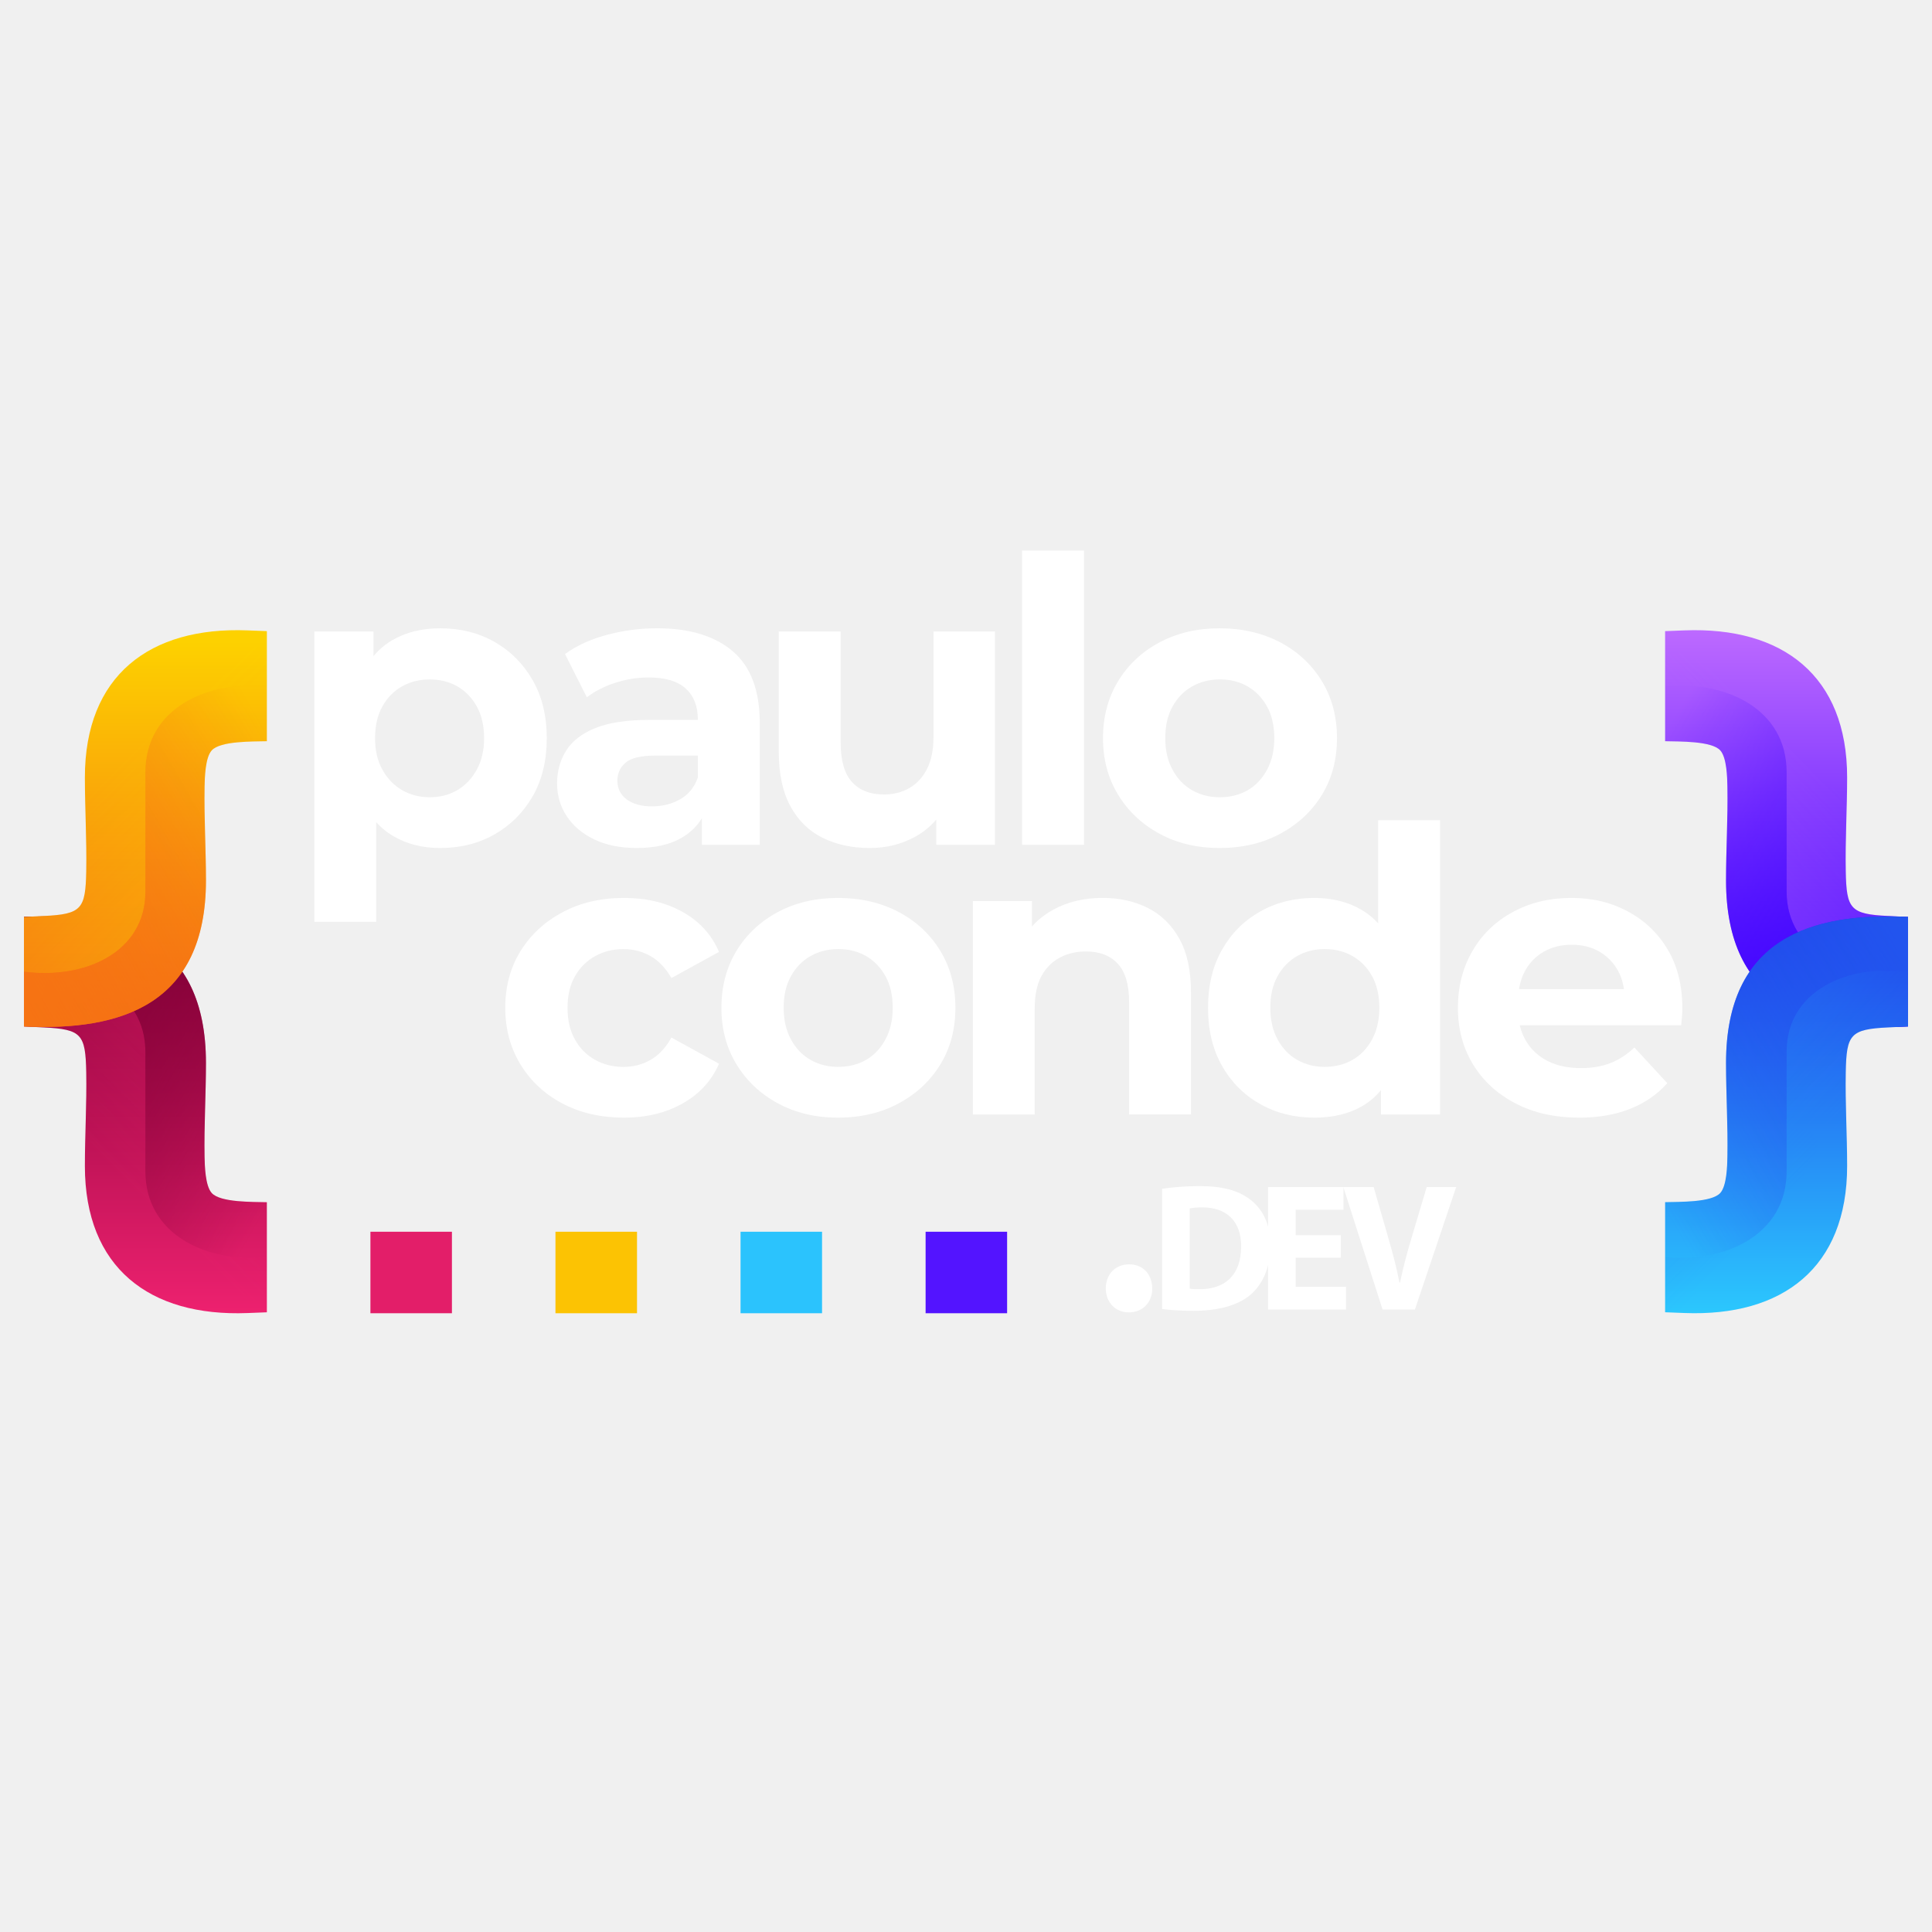
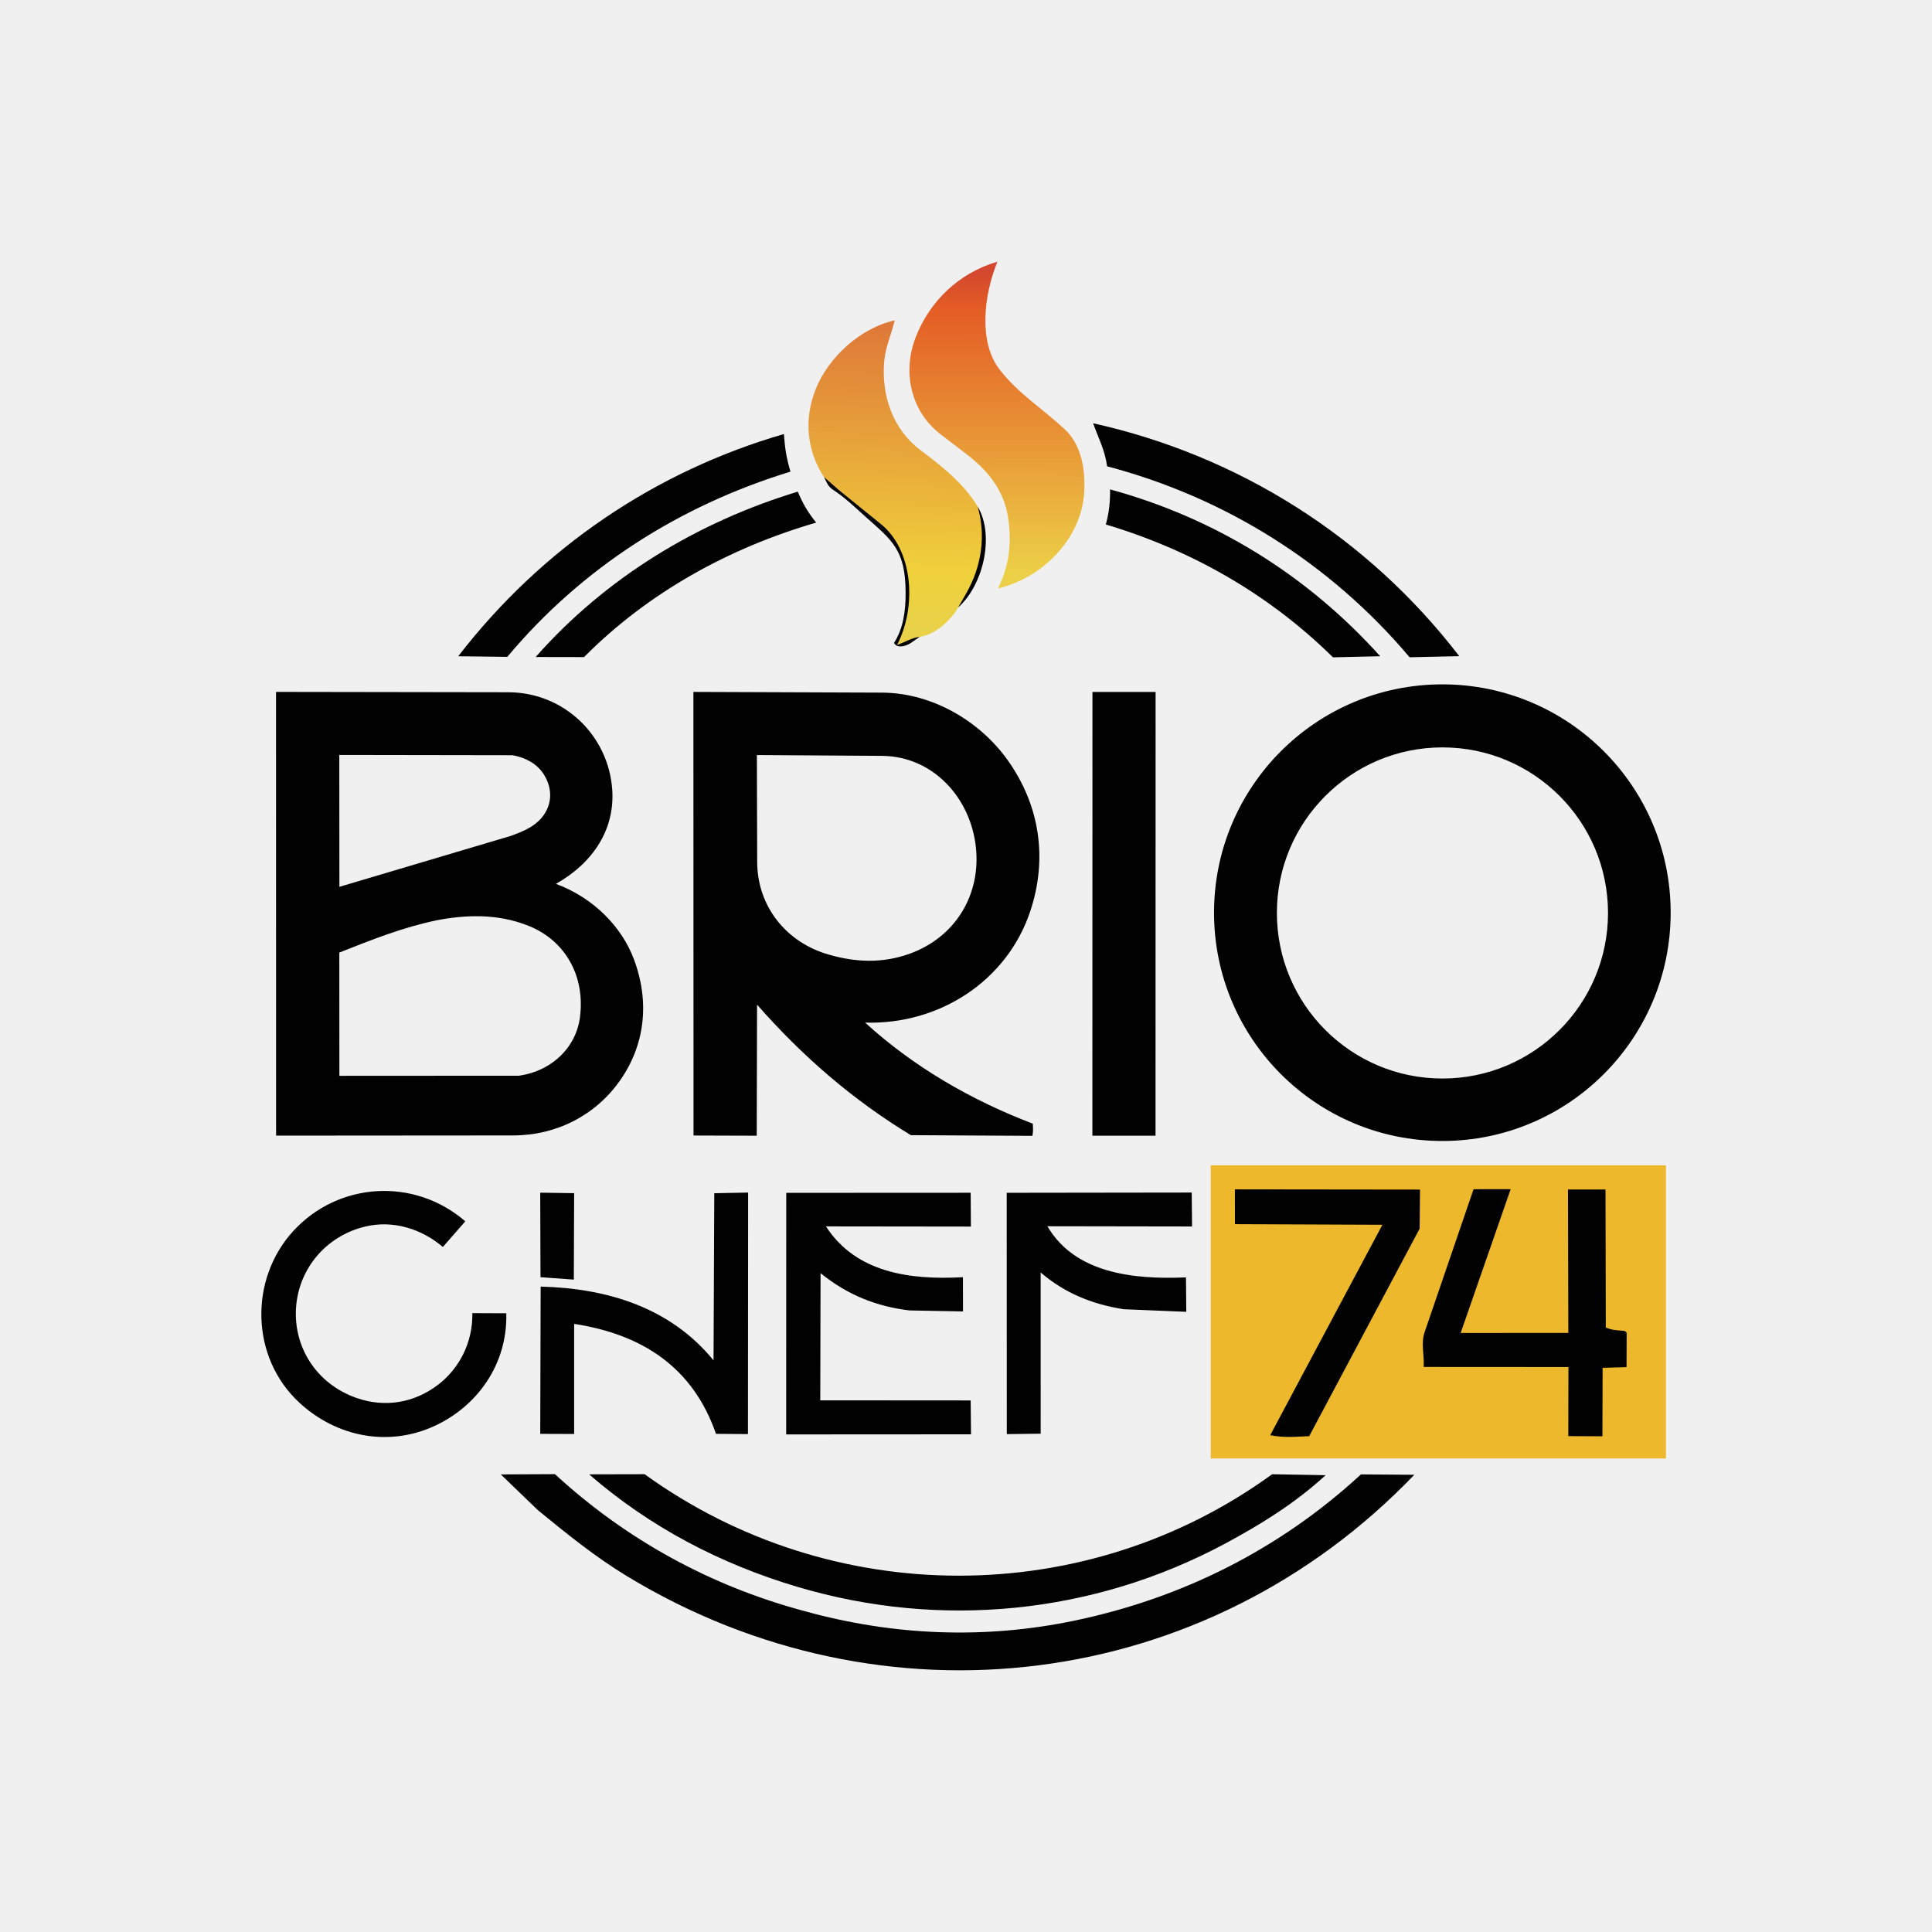
- <svg xmlns="http://www.w3.org/2000/svg" xmlns:xlink="http://www.w3.org/1999/xlink" id="Layer_1" data-name="Layer 1" viewBox="0 0 1080 1080">
+ <svg xmlns="http://www.w3.org/2000/svg" id="Layer_1" data-name="Layer 1" viewBox="0 0 1080 1080">
  <defs>
    <style>
      .cls-1 {
-         mask: url(#mask);
+         fill: #010101;
      }

      .cls-2 {
-         fill: #f67313;
-       }
- 
-       .cls-2, .cls-3, .cls-4, .cls-5, .cls-6, .cls-7, .cls-8, .cls-9 {
-         fill-rule: evenodd;
-       }
- 
-       .cls-10 {
-         fill: #2bc3fd;
-       }
- 
-       .cls-11 {
-         fill: url(#linear-gradient-8);
-       }
- 
-       .cls-12 {
-         fill: url(#linear-gradient-7);
-       }
- 
-       .cls-13 {
-         fill: url(#linear-gradient-5);
-       }
- 
-       .cls-14 {
-         fill: url(#linear-gradient-6);
-       }
- 
-       .cls-15 {
-         fill: url(#linear-gradient-9);
-       }
- 
-       .cls-16 {
-         fill: url(#linear-gradient-4);
-       }
- 
-       .cls-17 {
-         fill: url(#linear-gradient-3);
-       }
- 
-       .cls-18 {
-         fill: url(#linear-gradient-2);
-       }
- 
-       .cls-19 {
-         fill: url(#linear-gradient);
-       }
- 
-       .cls-20 {
-         mask: url(#mask-2);
-       }
- 
-       .cls-21 {
-         mask: url(#mask-3);
-       }
- 
-       .cls-22 {
-         mask: url(#mask-4);
-       }
- 
-       .cls-23 {
-         mask: url(#mask-5);
-       }
- 
-       .cls-24 {
-         mask: url(#mask-7);
-       }
- 
-       .cls-25 {
-         mask: url(#mask-6);
-       }
- 
-       .cls-26 {
-         mask: url(#mask-1);
+         fill: #edb82c;
      }

      .cls-3 {
-         fill: #830037;
+         fill: url(#Degradado_sin_nombre_27);
      }

      .cls-4 {
-         fill: #2684f5;
-       }
- 
-       .cls-27 {
-         clip-path: url(#clippath-1);
-       }
- 
-       .cls-28 {
-         clip-path: url(#clippath-3);
-       }
- 
-       .cls-29 {
-         clip-path: url(#clippath-2);
-       }
- 
-       .cls-30 {
-         fill: #fcc303;
-       }
- 
-       .cls-31 {
-         fill: #fff;
-       }
- 
-       .cls-32 {
-         clip-rule: evenodd;
-         fill: none;
-       }
- 
-       .cls-33 {
-         fill: url(#linear-gradient-10);
-       }
- 
-       .cls-34 {
-         fill: url(#linear-gradient-11);
-       }
- 
-       .cls-35 {
-         fill: url(#linear-gradient-12);
-       }
- 
-       .cls-5 {
-         fill: #eb206e;
-       }
- 
-       .cls-36 {
-         fill: #e31e69;
-       }
- 
-       .cls-6 {
-         fill: #25e;
-       }
- 
-       .cls-7 {
-         fill: #4004ff;
-       }
- 
-       .cls-8 {
-         fill: #b866ff;
-       }
- 
-       .cls-37 {
-         fill: #5314ff;
-       }
- 
-       .cls-38 {
-         clip-path: url(#clippath);
-       }
- 
-       .cls-9 {
-         fill: #fdd000;
+         fill: url(#Degradado_sin_nombre_28);
      }
    </style>
-     <clipPath id="clippath">
-       <path class="cls-32" d="M13.39,512.58v61.22l11.08.54c21.22,1.01,23.33,3.87,23.74,25.06.31,17.34-.76,34.99-.76,52.42,0,56.82,36.12,84.32,90.96,82.18l10.77-.42v-61.54c-7.82-.23-26.04.25-30.86-5.17-3.61-4.06-3.85-15.16-3.97-20.22-.31-17.33.78-34.99.78-52.42,0-69.46-47.42-84.28-101.74-81.65" />
-     </clipPath>
-     <linearGradient id="linear-gradient" x1="-1259.2" y1="586.36" x2="-1259.2" y2="366.56" gradientTransform="translate(-1177.91 1100.66) rotate(-180)" gradientUnits="userSpaceOnUse">
-       <stop offset="0" stop-color="#820036" />
-       <stop offset="1" stop-color="#ed216f" />
+     <linearGradient id="Degradado_sin_nombre_27" data-name="Degradado sin nombre 27" x1="557.56" y1="151.98" x2="557.07" y2="320.55" gradientUnits="userSpaceOnUse">
+       <stop offset="0" stop-color="#d3482f" />
+       <stop offset=".12" stop-color="#e45c25" />
+       <stop offset="1" stop-color="#ecd047" />
    </linearGradient>
-     <linearGradient id="linear-gradient-2" x1="-1517.02" y1="1001.93" x2="-1337.27" y2="822.18" gradientTransform="translate(-1273.92 1478.39) rotate(-180)" gradientUnits="userSpaceOnUse">
-       <stop offset="0" stop-color="#fff" />
-       <stop offset="1" stop-color="#000" />
+     <linearGradient id="Degradado_sin_nombre_28" data-name="Degradado sin nombre 28" x1="504.45" y1="183.53" x2="497.62" y2="351.96" gradientUnits="userSpaceOnUse">
+       <stop offset="0" stop-color="#df7939" />
+       <stop offset=".8" stop-color="#f0d13b" />
+       <stop offset="1" stop-color="#e9d149" />
    </linearGradient>
-     <mask id="mask" x="13.39" y="542.42" width="135.79" height="191.69" maskUnits="userSpaceOnUse">
-       <rect class="cls-18" x="13.39" y="542.42" width="135.79" height="191.69" />
-     </mask>
-     <linearGradient id="linear-gradient-3" x1="-1264.51" y1="920.9" x2="-1435.99" y2="821.96" gradientTransform="translate(-1273.92 1476.31) rotate(-180)" xlink:href="#linear-gradient-2" />
-     <mask id="mask-1" x="13.39" y="512.29" width="135.79" height="190.9" maskUnits="userSpaceOnUse">
-       <rect class="cls-17" x="13.39" y="512.29" width="135.79" height="190.9" />
-     </mask>
-     <clipPath id="clippath-1">
-       <path class="cls-32" d="M13.39,573.8v-61.22l11.08-.54c21.22-1.01,23.33-3.88,23.74-25.05.31-17.34-.76-35-.76-52.42,0-56.83,36.12-84.33,90.96-82.18l10.77.42v61.53c-7.82.23-26.04-.25-30.86,5.17-3.61,4.05-3.85,15.16-3.97,20.2-.31,17.34.78,35,.78,52.42,0,69.47-47.42,84.29-101.74,81.65" />
-     </clipPath>
-     <linearGradient id="linear-gradient-4" x1="-1259.2" y1="526.59" x2="-1259.2" y2="742.19" gradientTransform="translate(-1177.91 1100.66) rotate(-180)" gradientUnits="userSpaceOnUse">
-       <stop offset="0" stop-color="#f56b15" />
-       <stop offset="1" stop-color="#fdd100" />
-     </linearGradient>
-     <linearGradient id="linear-gradient-5" x1="-1517.05" y1="855.46" x2="-1337.3" y2="1035.06" gradientTransform="translate(-1273.92 1465.28) rotate(-180)" xlink:href="#linear-gradient-2" />
-     <mask id="mask-2" x="13.39" y="352.27" width="135.79" height="191.68" maskUnits="userSpaceOnUse">
-       <rect class="cls-13" x="13.39" y="352.27" width="135.79" height="191.68" />
-     </mask>
-     <linearGradient id="linear-gradient-6" x1="-1264.5" y1="936.44" x2="-1435.99" y2="1035.39" gradientTransform="translate(-1273.92 1467.41) rotate(-180)" xlink:href="#linear-gradient-2" />
-     <mask id="mask-3" x="13.39" y="383.18" width="135.79" height="190.91" maskUnits="userSpaceOnUse">
-       <rect class="cls-14" x="13.39" y="383.18" width="135.79" height="190.91" />
-     </mask>
-     <clipPath id="clippath-2">
-       <path class="cls-32" d="M1066.61,573.8v-61.22l-11.09-.54c-21.23-1.02-23.34-3.88-23.73-25.06-.33-17.34.77-35,.77-52.41,0-56.83-36.12-84.33-90.97-82.18l-10.78.42v61.53c7.81.23,26.05-.25,30.87,5.17,3.61,4.05,3.86,15.16,3.95,20.2.33,17.34-.77,35-.77,52.42,0,69.47,47.43,84.29,101.74,81.65" />
-     </clipPath>
-     <linearGradient id="linear-gradient-7" x1="-2176.62" y1="526.45" x2="-2176.62" y2="747.71" gradientTransform="translate(-1177.91 1100.66) rotate(-180)" gradientUnits="userSpaceOnUse">
-       <stop offset="0" stop-color="#3a00ff" />
-       <stop offset="1" stop-color="#bc69ff" />
-     </linearGradient>
-     <linearGradient id="linear-gradient-8" x1="-2038.68" y1="855.45" x2="-2218.44" y2="1035.07" gradientTransform="translate(-1201.82 1465.28) rotate(-180)" xlink:href="#linear-gradient-2" />
-     <mask id="mask-4" x="930.81" y="352.26" width="135.79" height="191.69" maskUnits="userSpaceOnUse">
-       <rect class="cls-11" x="930.81" y="352.26" width="135.79" height="191.68" />
-     </mask>
-     <linearGradient id="linear-gradient-9" x1="-2291.23" y1="936.45" x2="-2119.74" y2="1035.4" gradientTransform="translate(-1201.82 1467.41) rotate(-180)" xlink:href="#linear-gradient-2" />
-     <mask id="mask-5" x="930.81" y="383.17" width="135.79" height="190.91" maskUnits="userSpaceOnUse">
-       <rect class="cls-15" x="930.81" y="383.18" width="135.79" height="190.91" />
-     </mask>
-     <clipPath id="clippath-3">
-       <path class="cls-32" d="M1066.61,512.58v61.22l-11.09.53c-21.23,1.01-23.34,3.88-23.73,25.06-.33,17.34.77,35,.77,52.42,0,56.82-36.12,84.32-90.97,82.17l-10.78-.42v-61.55c7.81-.23,26.05.26,30.87-5.16,3.61-4.06,3.86-15.17,3.95-20.22.33-17.34-.77-34.99-.77-52.42,0-69.46,47.43-84.3,101.74-81.65" />
-     </clipPath>
-     <linearGradient id="linear-gradient-10" x1="-2176.62" y1="613.64" x2="-2176.62" y2="350.17" gradientTransform="translate(-1177.91 1100.66) rotate(-180)" gradientUnits="userSpaceOnUse">
-       <stop offset="0" stop-color="#1e27e8" />
-       <stop offset="1" stop-color="#2cd2ff" />
-     </linearGradient>
-     <linearGradient id="linear-gradient-11" x1="-2291.23" y1="920.91" x2="-2119.74" y2="821.96" gradientTransform="translate(-1201.82 1476.31) rotate(-180)" xlink:href="#linear-gradient-2" />
-     <mask id="mask-6" x="930.81" y="512.28" width="135.79" height="190.91" maskUnits="userSpaceOnUse">
-       <rect class="cls-34" x="930.81" y="512.28" width="135.79" height="190.91" />
-     </mask>
-     <linearGradient id="linear-gradient-12" x1="-2038.73" y1="1001.93" x2="-2218.48" y2="822.18" gradientTransform="translate(-1201.82 1478.39) rotate(-180)" xlink:href="#linear-gradient-2" />
-     <mask id="mask-7" x="930.81" y="542.42" width="135.79" height="191.69" maskUnits="userSpaceOnUse">
-       <rect class="cls-35" x="930.81" y="542.42" width="135.79" height="191.69" />
-     </mask>
  </defs>
-   <g>
-     <path class="cls-31" d="M175.73,515.28v-162.29h33.03v24.39l-.67,35.47,2.22,35.25v67.18h-34.59ZM246.01,474.04c-9.9,0-18.62-2.22-26.16-6.65-7.54-4.43-13.41-11.2-17.62-20.29s-6.32-20.58-6.32-34.47,2-25.57,5.99-34.59c3.99-9.01,9.79-15.74,17.4-20.17,7.61-4.43,16.52-6.65,26.72-6.65,11.38,0,21.54,2.55,30.48,7.65,8.94,5.1,16.04,12.23,21.28,21.39,5.24,9.17,7.87,19.95,7.87,32.37s-2.63,23.39-7.87,32.48c-5.25,9.09-12.34,16.18-21.28,21.28-8.94,5.1-19.1,7.65-30.48,7.65ZM240.25,445.66c5.76,0,10.9-1.33,15.41-3.99,4.51-2.66,8.13-6.46,10.86-11.42,2.73-4.95,4.1-10.83,4.1-17.62s-1.37-12.86-4.1-17.74c-2.74-4.88-6.36-8.61-10.86-11.2-4.51-2.58-9.64-3.88-15.41-3.88s-10.94,1.3-15.52,3.88c-4.58,2.59-8.24,6.32-10.97,11.2-2.74,4.88-4.1,10.79-4.1,17.74s1.36,12.67,4.1,17.62c2.73,4.95,6.39,8.76,10.97,11.42,4.58,2.66,9.75,3.99,15.52,3.99Z" />
-     <path class="cls-31" d="M355.97,474.04c-9.17,0-17.07-1.59-23.72-4.77-6.65-3.18-11.79-7.5-15.41-12.97-3.62-5.47-5.43-11.6-5.43-18.4s1.74-13.12,5.21-18.51c3.47-5.39,8.98-9.57,16.52-12.53,7.54-2.96,17.44-4.43,29.71-4.43h31.48v19.95h-27.93c-8.13,0-13.71,1.33-16.74,3.99-3.03,2.66-4.54,5.99-4.54,9.98,0,4.43,1.74,7.95,5.21,10.53,3.47,2.59,8.16,3.88,14.08,3.88s11.2-1.33,15.85-3.99c4.66-2.66,7.94-6.72,9.87-12.19l5.32,16.18c-2.52,7.39-7.09,13.12-13.75,17.18-6.65,4.07-15.22,6.1-25.72,6.1ZM392.33,472.27v-23.28l-2.22-5.1v-41.68c0-7.39-2.26-13.15-6.76-17.29-4.51-4.14-11.42-6.21-20.73-6.21-6.36,0-12.6,1-18.73,2.99-6.13,2-11.42,4.69-15.85,8.09l-12.19-24.17c6.5-4.73,14.33-8.31,23.5-10.75,9.16-2.44,18.47-3.66,27.93-3.66,18.18,0,32.29,4.29,42.35,12.86,10.05,8.57,15.08,21.95,15.08,40.13v68.06h-32.37Z" />
-     <path class="cls-31" d="M486.33,474.04c-10.05,0-18.92-1.92-26.6-5.76-7.69-3.84-13.67-9.75-17.96-17.74-4.29-7.98-6.43-18.03-6.43-30.15v-67.4h34.59v62.08c0,10.05,2.11,17.4,6.32,22.06,4.21,4.66,10.16,6.98,17.85,6.98,5.32,0,10.05-1.18,14.19-3.55,4.14-2.36,7.43-5.91,9.87-10.64,2.44-4.73,3.66-10.64,3.66-17.74v-59.19h34.36v119.28h-32.81v-33.03l5.99,9.75c-4.14,8.28-10.05,14.52-17.74,18.73-7.69,4.21-16.11,6.32-25.27,6.32Z" />
-     <path class="cls-31" d="M571.35,472.27v-164.5h34.59v164.5h-34.59Z" />
-     <path class="cls-31" d="M681.76,474.04c-12.56,0-23.76-2.66-33.59-7.98-9.83-5.32-17.55-12.6-23.17-21.84-5.62-9.24-8.42-19.77-8.42-31.59s2.81-22.58,8.42-31.81c5.62-9.23,13.34-16.48,23.17-21.73,9.83-5.24,21.02-7.87,33.59-7.87s24.02,2.63,33.92,7.87c9.9,5.25,17.66,12.49,23.28,21.73,5.62,9.24,8.42,19.84,8.42,31.81s-2.81,22.54-8.42,31.7c-5.62,9.17-13.38,16.41-23.28,21.73-9.9,5.32-21.21,7.98-33.92,7.98ZM681.76,445.66c5.91,0,11.12-1.29,15.63-3.88,4.51-2.58,8.13-6.39,10.86-11.42,2.73-5.02,4.1-10.94,4.1-17.74s-1.37-12.86-4.1-17.74c-2.74-4.88-6.36-8.61-10.86-11.2-4.51-2.58-9.64-3.88-15.41-3.88s-10.94,1.3-15.52,3.88c-4.58,2.59-8.24,6.32-10.97,11.2-2.74,4.88-4.1,10.79-4.1,17.74s1.36,12.71,4.1,17.74c2.73,5.03,6.39,8.83,10.97,11.42,4.58,2.59,9.68,3.88,15.3,3.88Z" />
-   </g>
-   <g>
-     <path class="cls-31" d="M348.73,624.77c-12.86,0-24.28-2.62-34.25-7.87-9.98-5.24-17.81-12.53-23.5-21.84-5.69-9.31-8.54-19.88-8.54-31.7s2.84-22.54,8.54-31.7c5.69-9.16,13.52-16.41,23.5-21.73s21.39-7.98,34.25-7.98,23.54,2.63,32.92,7.87c9.38,5.25,16.15,12.68,20.29,22.28l-26.6,14.63c-3.25-5.62-7.17-9.72-11.75-12.3-4.58-2.58-9.61-3.88-15.08-3.88-5.76,0-11.01,1.3-15.74,3.88-4.73,2.59-8.5,6.32-11.31,11.2-2.81,4.88-4.21,10.79-4.21,17.74s1.4,12.9,4.21,17.85c2.81,4.95,6.58,8.72,11.31,11.31,4.73,2.59,9.98,3.88,15.74,3.88,5.47,0,10.49-1.29,15.08-3.88,4.58-2.58,8.5-6.76,11.75-12.53l26.6,14.63c-4.14,9.46-10.9,16.85-20.29,22.17-9.39,5.32-20.36,7.98-32.92,7.98Z" />
-     <path class="cls-31" d="M468.45,624.77c-12.56,0-23.76-2.66-33.59-7.98-9.83-5.32-17.55-12.6-23.17-21.84-5.62-9.24-8.42-19.77-8.42-31.59s2.81-22.58,8.42-31.81c5.62-9.23,13.34-16.48,23.17-21.73,9.83-5.24,21.02-7.87,33.59-7.87s24.02,2.63,33.92,7.87c9.9,5.25,17.66,12.49,23.28,21.73,5.62,9.24,8.42,19.84,8.42,31.81s-2.81,22.54-8.42,31.7c-5.62,9.17-13.38,16.41-23.28,21.73-9.9,5.32-21.21,7.98-33.92,7.98ZM468.45,596.39c5.91,0,11.12-1.29,15.63-3.88,4.51-2.58,8.13-6.39,10.86-11.42,2.73-5.02,4.1-10.94,4.1-17.74s-1.37-12.86-4.1-17.74c-2.74-4.88-6.36-8.61-10.86-11.2-4.51-2.58-9.64-3.88-15.41-3.88s-10.94,1.3-15.52,3.88c-4.58,2.59-8.24,6.32-10.97,11.2-2.74,4.88-4.1,10.79-4.1,17.74s1.36,12.71,4.1,17.74c2.73,5.03,6.39,8.83,10.97,11.42,4.58,2.59,9.68,3.88,15.3,3.88Z" />
-     <path class="cls-31" d="M543.83,623v-119.28h33.03v33.03l-6.21-9.98c4.29-7.98,10.42-14.11,18.4-18.4,7.98-4.29,17.07-6.43,27.27-6.43,9.46,0,17.92,1.88,25.38,5.65,7.46,3.77,13.34,9.53,17.63,17.29,4.29,7.76,6.43,17.7,6.43,29.82v68.28h-34.59v-62.96c0-9.61-2.11-16.7-6.32-21.28-4.21-4.58-10.16-6.87-17.85-6.87-5.47,0-10.39,1.19-14.74,3.55-4.36,2.37-7.76,5.84-10.2,10.42-2.44,4.58-3.66,10.64-3.66,18.18v58.97h-34.59Z" />
-     <path class="cls-31" d="M734.71,624.77c-11.23,0-21.36-2.55-30.37-7.65-9.02-5.1-16.11-12.23-21.28-21.39-5.18-9.16-7.76-19.95-7.76-32.37s2.58-23.2,7.76-32.37c5.17-9.16,12.27-16.29,21.28-21.39,9.01-5.1,19.14-7.65,30.37-7.65,10.05,0,18.84,2.22,26.38,6.65,7.54,4.43,13.38,11.16,17.51,20.17,4.14,9.02,6.21,20.55,6.21,34.59s-2,25.42-5.99,34.59c-3.99,9.17-9.72,15.93-17.18,20.29-7.46,4.36-16.44,6.54-26.94,6.54ZM740.48,596.39c5.76,0,10.94-1.29,15.52-3.88,4.58-2.58,8.24-6.39,10.97-11.42,2.73-5.02,4.1-10.94,4.1-17.74s-1.37-12.86-4.1-17.74c-2.74-4.88-6.39-8.61-10.97-11.2-4.58-2.58-9.75-3.88-15.52-3.88s-10.72,1.3-15.3,3.88c-4.58,2.59-8.24,6.32-10.97,11.2-2.74,4.88-4.1,10.79-4.1,17.74s1.36,12.71,4.1,17.74c2.73,5.03,6.39,8.83,10.97,11.42,4.58,2.59,9.68,3.88,15.3,3.88ZM771.96,623v-24.39l.67-35.47-2.22-35.25v-69.39h34.59v164.5h-33.03Z" />
-     <path class="cls-31" d="M882.81,624.77c-13.6,0-25.5-2.66-35.69-7.98s-18.11-12.6-23.72-21.84c-5.62-9.24-8.42-19.77-8.42-31.59s2.7-22.39,8.09-31.7c5.39-9.31,12.93-16.59,22.61-21.84,9.68-5.24,20.58-7.87,32.7-7.87s22.21,2.52,31.59,7.54c9.38,5.03,16.81,12.12,22.28,21.28,5.47,9.17,8.2,20.17,8.2,33.03,0,1.33-.08,2.85-.22,4.54-.15,1.7-.3,3.29-.44,4.77h-96.88v-20.17h78.7l-13.52,5.99c.15-6.21-1.04-11.6-3.55-16.18-2.52-4.58-5.99-8.17-10.42-10.75-4.43-2.58-9.61-3.88-15.52-3.88s-11.12,1.3-15.63,3.88c-4.51,2.59-8.02,6.21-10.53,10.86-2.51,4.66-3.77,10.16-3.77,16.52v5.32c0,6.65,1.48,12.42,4.43,17.29,2.96,4.88,7.02,8.61,12.19,11.2,5.17,2.59,11.38,3.88,18.62,3.88,6.21,0,11.71-.96,16.52-2.88,4.8-1.92,9.2-4.8,13.19-8.65l18.4,19.95c-5.47,6.21-12.34,10.97-20.62,14.3-8.28,3.33-17.81,4.99-28.6,4.99Z" />
-   </g>
-   <g class="cls-38">
-     <rect class="cls-19" x="13.39" y="509.94" width="135.79" height="226.19" />
-   </g>
-   <g class="cls-1">
-     <path class="cls-5" d="M13.39,543.19c33.49-4.46,67.88,10.51,67.88,44.77v66.73c0,35.56,34.3,51.29,67.91,48.1v30.77l-10.77.42c-54.85,2.15-90.96-25.35-90.96-82.18,0-17.43,1.08-35.07.76-52.42-.41-21.19-2.52-24.05-23.74-25.06l-11.08-.54v-30.61Z" />
-   </g>
-   <g class="cls-26">
-     <path class="cls-3" d="M13.39,512.58v30.61c33.49-4.46,67.88,10.51,67.88,44.77v66.73c0,35.56,34.3,51.29,67.91,48.1v-30.77c-7.82-.23-26.04.25-30.86-5.17-3.61-4.06-3.85-15.16-3.97-20.22-.31-17.33.78-34.99.78-52.42,0-69.46-47.42-84.28-101.74-81.65" />
-   </g>
-   <g class="cls-27">
-     <rect class="cls-16" x="13.39" y="350.23" width="135.79" height="226.2" />
-   </g>
-   <g class="cls-20">
-     <path class="cls-9" d="M13.39,543.18c33.49,4.46,67.88-10.51,67.88-44.77v-66.73c0-35.55,34.3-51.28,67.91-48.09v-30.77l-10.77-.42c-54.85-2.15-90.96,25.35-90.96,82.18,0,17.43,1.08,35.08.76,52.42-.41,21.17-2.52,24.04-23.74,25.05l-11.08.54v30.6Z" />
-   </g>
-   <g class="cls-21">
-     <path class="cls-2" d="M13.39,573.8v-30.62c33.49,4.46,67.88-10.51,67.88-44.77v-66.73c0-35.55,34.3-51.28,67.91-48.09v30.76c-7.82.23-26.04-.25-30.86,5.17-3.61,4.05-3.85,15.16-3.97,20.2-.31,17.34.78,35,.78,52.42,0,69.47-47.42,84.29-101.74,81.65" />
-   </g>
-   <g class="cls-29">
-     <rect class="cls-12" x="930.81" y="350.23" width="135.79" height="226.2" />
-   </g>
-   <g class="cls-22">
-     <path class="cls-8" d="M1066.61,543.18c-33.49,4.46-67.87-10.51-67.87-44.77v-66.73c0-35.55-34.31-51.29-67.92-48.1v-30.76l10.78-.42c54.85-2.15,90.97,25.35,90.97,82.18,0,17.41-1.1,35.07-.77,52.41.4,21.18,2.5,24.04,23.73,25.06l11.09.54v30.6Z" />
-   </g>
-   <g class="cls-23">
-     <path class="cls-7" d="M1066.61,573.8v-30.62c-33.49,4.46-67.87-10.51-67.87-44.77v-66.73c0-35.55-34.31-51.29-67.92-48.1v30.77c7.81.23,26.05-.25,30.87,5.17,3.61,4.05,3.86,15.16,3.95,20.2.33,17.34-.77,35-.77,52.42,0,69.47,47.43,84.29,101.74,81.65" />
-   </g>
-   <g class="cls-28">
-     <rect class="cls-33" x="930.81" y="509.93" width="135.79" height="226.21" />
-   </g>
-   <g class="cls-25">
-     <path class="cls-6" d="M1066.61,512.58v30.6c-33.49-4.45-67.87,10.52-67.87,44.78v66.73c0,35.56-34.31,51.28-67.92,48.1v-30.77c7.81-.23,26.05.26,30.87-5.16,3.61-4.06,3.86-15.17,3.95-20.22.33-17.34-.77-34.99-.77-52.42,0-69.46,47.43-84.3,101.74-81.65" />
-   </g>
-   <g class="cls-24">
-     <path class="cls-4" d="M1066.61,543.18c-33.49-4.45-67.87,10.52-67.87,44.78v66.73c0,35.56-34.31,51.28-67.92,48.1v30.77l10.78.42c54.85,2.15,90.97-25.35,90.97-82.17,0-17.43-1.1-35.08-.77-52.42.4-21.18,2.5-24.05,23.73-25.06l11.09-.53v-30.62Z" />
-   </g>
-   <g>
-     <rect class="cls-37" x="517.42" y="688.55" width="45.56" height="45.56" />
-     <rect class="cls-10" x="413.97" y="688.55" width="45.56" height="45.56" />
-     <rect class="cls-30" x="310.51" y="688.55" width="45.58" height="45.56" />
-     <rect class="cls-36" x="207.07" y="688.55" width="45.56" height="45.56" />
-   </g>
-   <g>
-     <path class="cls-31" d="M618.15,720.27c0-7.98,5.37-13.5,13.06-13.5s12.77,5.37,12.92,13.5c0,7.69-5.23,13.35-13.21,13.35-7.4,0-12.77-5.66-12.77-13.35Z" />
-     <path class="cls-31" d="M649.61,664.56c5.69-.91,13.11-1.52,20.83-1.52,13.11,0,21.64,2.44,28.15,7.32,7.11,5.28,11.58,13.72,11.58,25.81,0,13.11-4.78,22.15-11.28,27.74-7.21,6-18.29,8.84-31.7,8.84-8.03,0-13.82-.51-17.58-1.02v-67.16ZM665.05,720.34c1.32.31,3.56.31,5.39.31,14.12.1,23.37-7.62,23.37-23.98,0-14.23-8.33-21.74-21.74-21.74-3.35,0-5.69.31-7.01.61v44.81Z" />
-     <path class="cls-31" d="M749.49,703.07h-25.2v16.26h28.15v12.7h-43.59v-68.48h42.17v12.7h-26.72v14.23h25.2v12.6Z" />
-     <path class="cls-31" d="M772.86,732.02l-21.95-68.48h16.97l8.33,28.96c2.34,8.23,4.47,15.95,6.1,24.49h.3c1.73-8.23,3.86-16.36,6.2-24.18l8.74-29.26h16.46l-23.06,68.48h-18.09Z" />
-   </g>
+   <rect class="cls-2" x="676.81" y="651.41" width="254.46" height="163.89" />
+   <path class="cls-3" d="M606.12,274.6c-1.25,26.06-22.95,48.41-48.28,54.35,6.55-13.03,7.84-26.26,5.58-40.28-2.44-15.13-11.61-26.01-23.62-35.18l-13.86-10.59c-16.8-12.84-21.73-34.81-13.96-54.64,7.69-19.59,23.71-35.6,45.59-41.97-7.73,18.9-10.56,44.87,1.03,60.05,10.24,13.41,24.22,22.13,36.51,33.55,9.28,8.62,11.6,22.03,11,34.72Z" />
+   <path class="cls-4" d="M546.53,283.21c7.71,19.22,1.75,40.99-10.94,56.4-4.31,7.5-12.89,15.17-21.49,16.38-4.17,2.58-8.46,4.13-12.86,4.66,8.78-23.51,10-45.28-7.7-64.9-11.5-9.28-22.5-19-33.01-29.16-9.45-14.65-11.24-31.99-4.67-48.74,6.91-17.61,24.51-34.3,44.3-38.78-2.06,8.48-5.16,14.85-5.87,22.77-1.72,19.11,4.78,38.17,20.25,49.79,12.4,9.31,24.28,18.77,31.99,31.59Z" />
+   <path class="cls-1" d="M760.77,824.19l29.84.22c-116.41,121.36-296.66,143.71-439.99,56.75-18.12-10.99-33.68-23.7-49.89-36.93l-20.79-20.03,30.27-.14c40.06,36.84,87.4,62.71,140.04,76.7,49.39,13.62,100.21,15.66,150.34,5.2,60.1-12.54,114.67-39.8,160.19-81.77ZM711.13,824.11c-104.15,75.71-246.26,75.51-350.78-.02l-31.03.07c33.9,29.46,73.47,50.14,116.46,62.91,80.07,23.78,165.43,15.27,238.9-24.1,20.46-10.97,39.4-22.77,56.35-38.33l-29.91-.53ZM538.28,713.96c-29.63,1.65-59.81-2.46-76.56-28.4l81.01.1-.12-18.9-103.1.05-.03,135.04,103.32-.06-.2-18.93-84.06-.06.16-71.1c15.19,12.33,31.52,18.68,49.76,20.84l29.87.56-.04-19.13ZM165.5,730.91c1.45-21.58,16.67-40.02,38.71-45.27,15.55-3.7,31.41,1.26,43.35,11.42l12.55-14.34c-28.71-24.79-71-21.94-96.07,5.33-24.81,26.99-24.09,70.73,3.32,96.06,20.8,19.22,49.77,24.84,75.46,13.05,23.82-10.93,40.95-34.35,40.2-63.03l-18.98-.08c.34,16.52-7.46,31.2-19.33,40.17-13.15,9.93-29.34,12.84-45.37,7.26-22.36-7.79-35.35-28.3-33.85-50.57ZM662.98,714.07c-29.58,1.27-62.07-2.29-77.48-28.59l80.87.13-.19-18.97-103.42.14.05,134.9,18.94-.24-.02-90.13c13.71,11.8,29.28,17.87,46.47,20.56l34.94,1.44-.17-19.24ZM320.92,740.05c38.21,5.87,66.42,24.3,79.32,61.48l17.87.13.1-135.01-18.92.37-.42,93.44c-24.25-29.72-59.69-40.32-96.64-41.25l-.23,82.32,18.95.07v-61.54ZM320.96,666.99l-18.97-.28.15,47.25,18.63,1.35.18-48.32ZM876.52,664.94l.18,80.17-60.19.03,27.96-80.39-20.74.03-27.4,80.02c-2.1,6.13-.07,12.86-.48,19.33l80.92.05-.08,38.62,19.07.09.11-38.26,13.38-.39.07-18.58c-5.77-.4-9.87-1.73-12.31-3.97l.47-76.75h-20.97ZM793.58,686.8l.21-21.82-103.48-.12.03,19.46,82.44.33-62.72,117.63c7.71,1.56,14.08.83,21.8.54l61.73-116.02ZM897.65,742.07l-.16-77.11-1.15,80.12,13,.61c.01-3.15-4.96-.68-11.68-3.61ZM815.73,366.8c-51.21-66.71-123.48-112.13-204.67-130.2,2.91,8.25,6.64,15.04,7.81,24.07,65.92,17.37,124.67,54.09,169.11,106.74l27.74-.61ZM771.53,366.84c-41.16-45.78-92.95-77.45-151-93.27.08,7.5-.56,12.83-2.36,19.62,47.84,14.3,91.21,38.97,126.96,74.26l26.4-.61ZM438.2,242.63c-72.11,20.92-135.37,63.74-182.05,124.22l27.45.33c41.72-49.86,96.39-84.58,158.27-103.53-2.61-8.88-3.06-13.6-3.66-21.03ZM445.96,274.84c-56.37,17.12-107.43,48.15-146.51,92.42l27.04.05c35.88-36.13,81.08-61.02,129.76-75.17-4.87-6.09-7.39-10.49-10.29-17.31ZM501.46,360.56c11.32-21.94,8.73-53.22-8.95-67.53l-23.58-19.08-8.39-7.36c1.33,2.06,1.86,5.06,4.94,7.06,6.74,4.35,12.35,9.82,18.36,15.2,14.96,13.39,22.38,18.41,22.41,42.73.01,9.49-1.12,19.51-6.47,27.79,1.38,3.09,6.34,2.12,9.43.03l4.89-3.4c-4.53.63-6.93,2.37-12.63,4.57ZM546.53,283.21c4.71,16.21,2.19,33.54-6.47,48.61l-4.47,7.79c14.35-12.79,20.42-40.63,10.94-56.4ZM610.65,634.88h35.3s.04-248.08.04-248.08h-35.3s-.04,248.08-.04,248.08ZM310.75,494.08c21.15,7.83,36.97,24.15,43.74,42.48,8.84,23.93,5.9,47.73-7.8,67.31-13.77,19.67-35.68,30.83-59.88,30.85l-132.48.1-.03-248.04,129.89.2c31.07.05,56.07,24.18,58.07,54.66,1.43,21.92-10.59,40.67-31.5,52.45ZM324.44,566.45c2.09-22.23-9.33-41.58-30.05-49.33-16.18-6.18-33.07-5.97-50.28-2.67-18.94,3.96-36.39,10.86-54.43,18.06l.04,68.88,100.34-.06c18.98-2.65,33.09-16.77,34.37-34.88ZM303.68,432.42c-3.48-5.26-9.47-8.83-17.06-10.25l-96.95-.15.06,73.72,95.34-28.32c7.67-2.71,15.53-5.87,19.85-13.32,4.25-7.33,2.98-15.32-1.23-21.68ZM577.09,634.94l-67.9-.37c-32.69-19.86-60.79-44.26-85.99-72.97l-.18,73.27-35.34-.11-.07-247.97,105.32.39c28.75.11,55.18,16.47,70.31,37.67,18.16,25.45,22.39,55.22,12.75,84.34-12.94,39.1-50.79,63.69-92.38,62.45,27.33,24.94,59.43,43.39,93.71,56.49.21,2.74.25,4.36-.21,6.8ZM545.52,473.53c-3.02-27.64-23.96-50.82-52.62-51l-69.8-.45.17,59.82c.07,24.9,16.44,45.09,40.1,51.74,14.89,4.34,30.01,4.97,45.17-.51,25.66-9.29,39.88-33.09,36.98-59.59ZM933.91,510.19c0,70.49-57.14,127.63-127.63,127.63s-127.63-57.14-127.63-127.63,57.14-127.63,127.63-127.63,127.63,57.14,127.63,127.63ZM806.33,417.8c-51.11,0-92.55,41.44-92.54,92.56,0,51.11,41.44,92.55,92.56,92.54,51.11,0,92.55-41.44,92.54-92.56,0-51.11-41.44-92.55-92.56-92.54Z" />
</svg>
